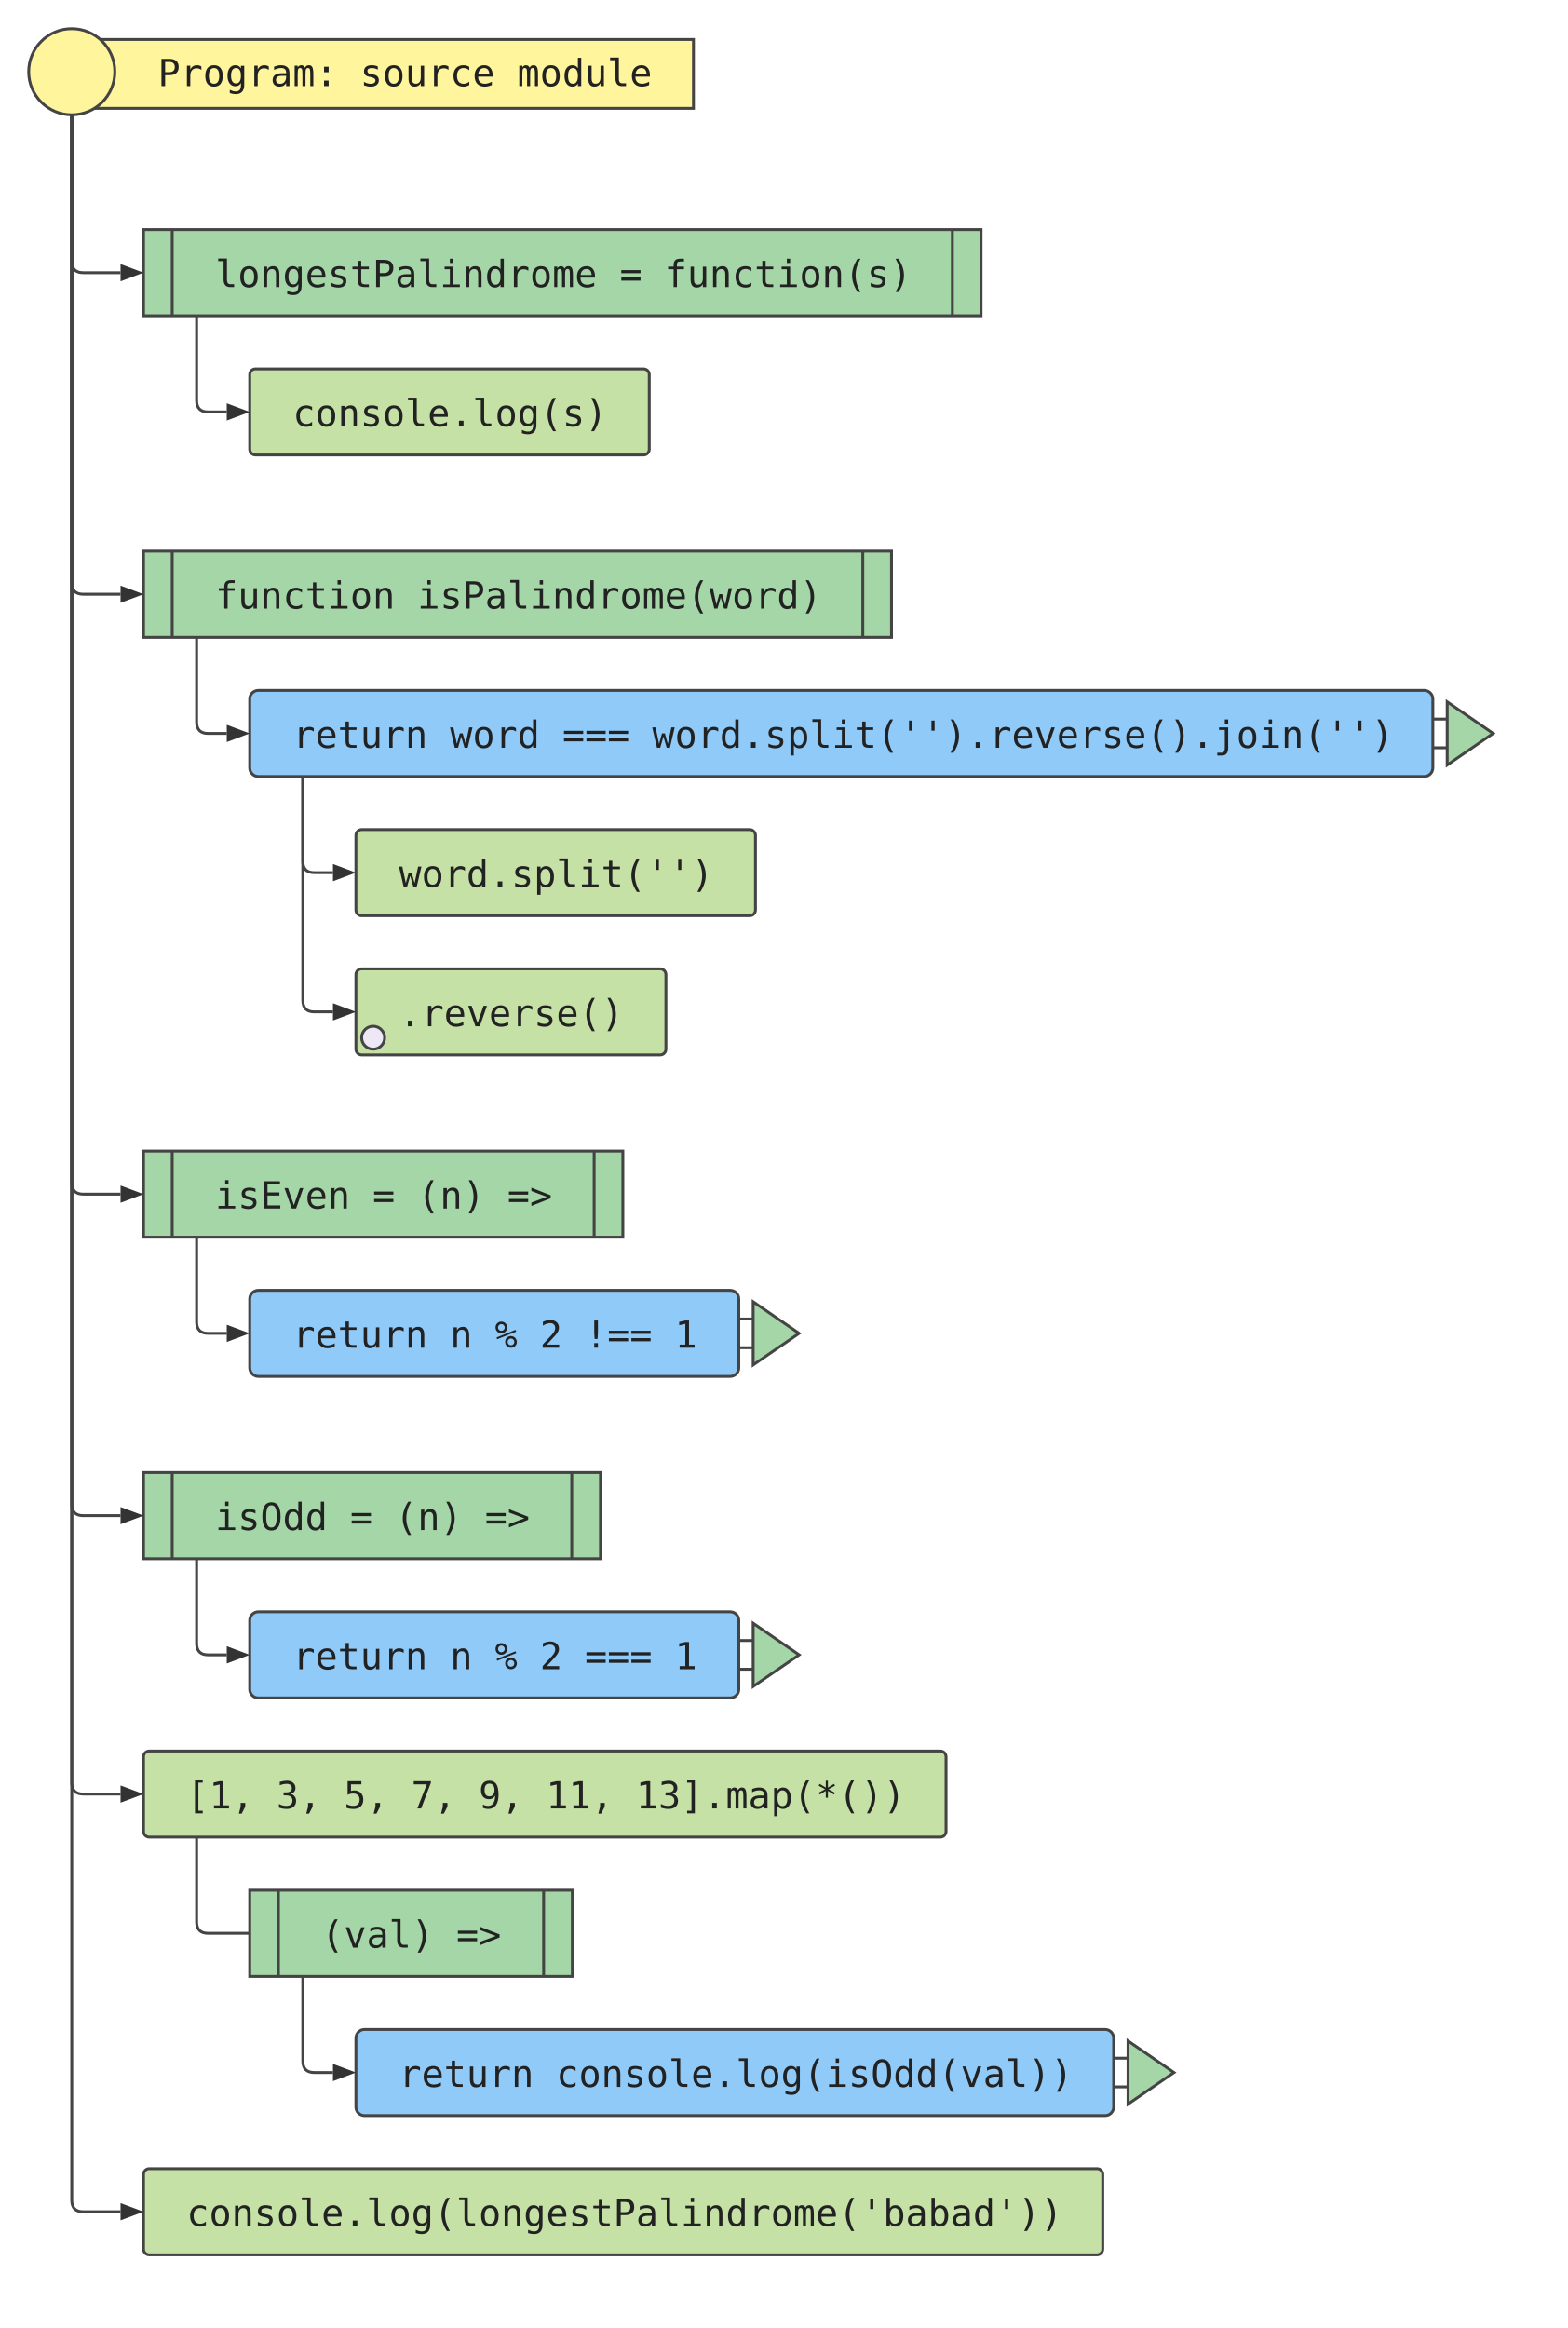
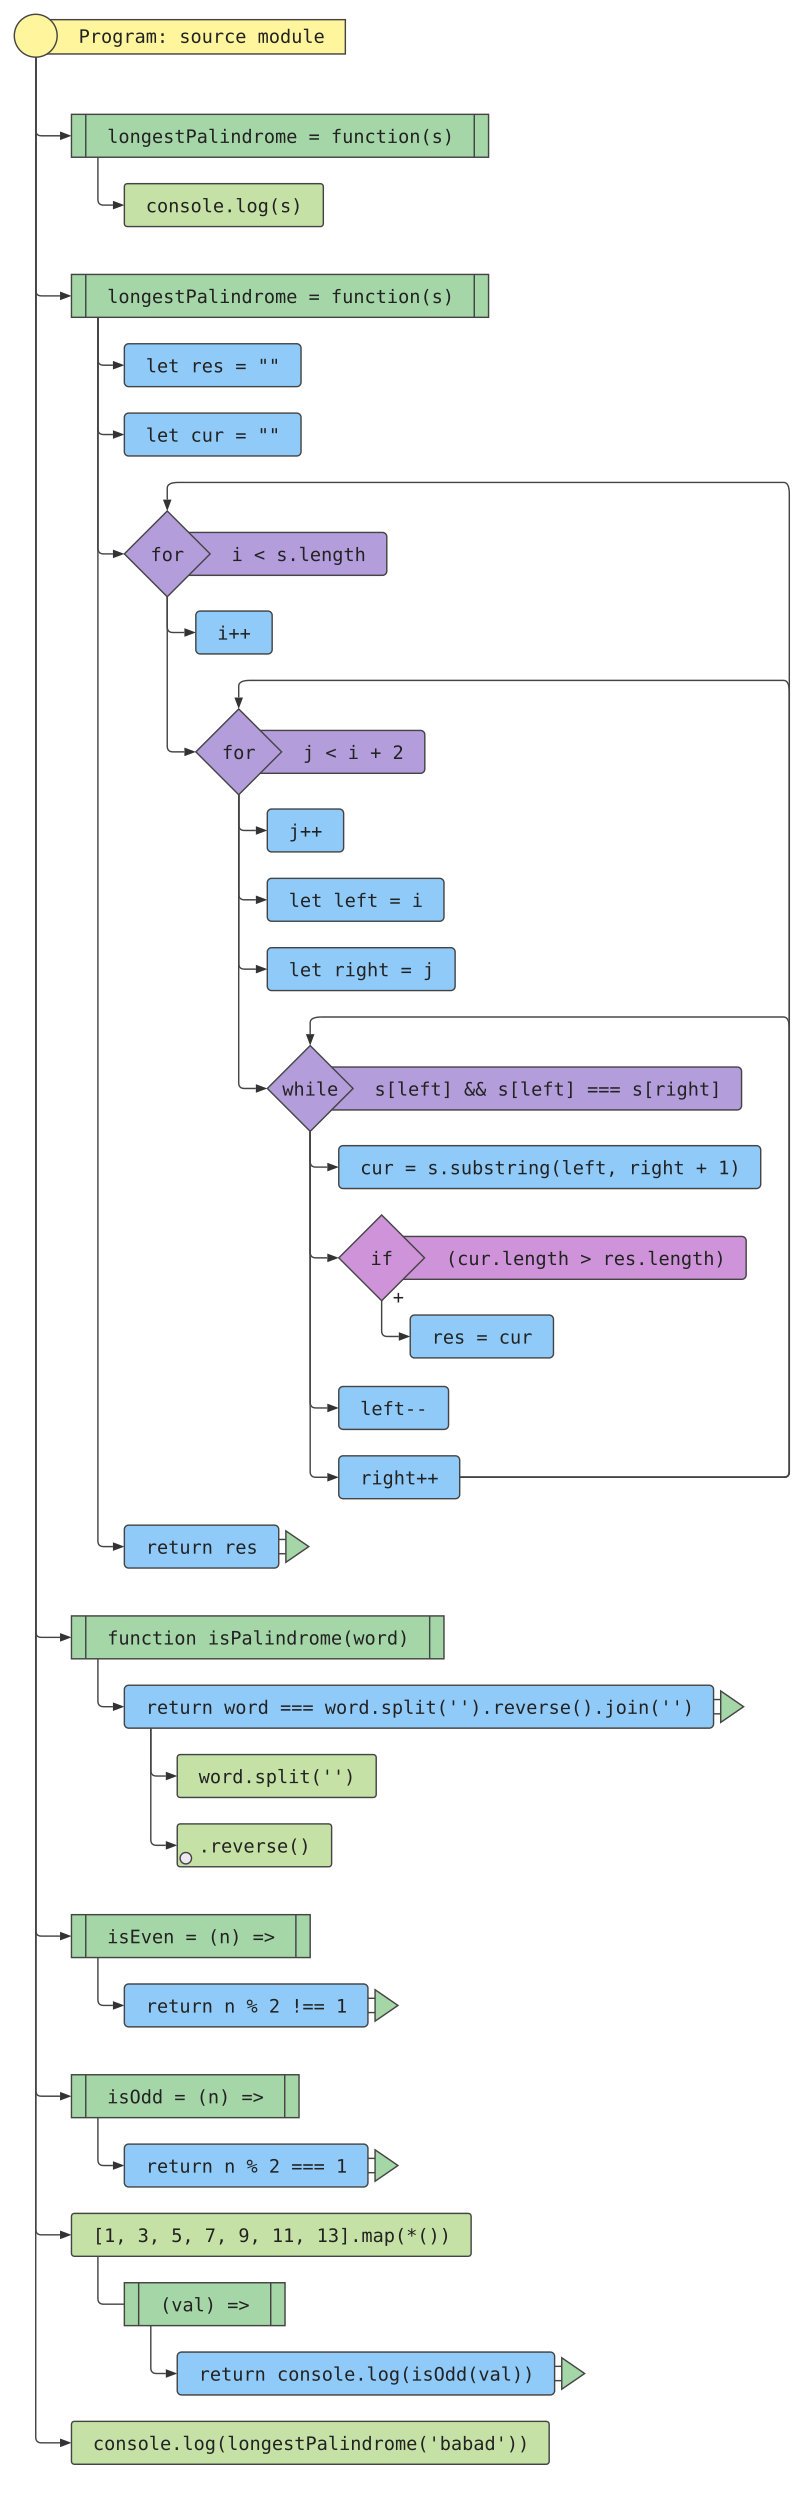
- <svg xmlns="http://www.w3.org/2000/svg" width="546" height="811">
+ <svg xmlns="http://www.w3.org/2000/svg" width="558" height="1749">
  <g>
    <rect x="50" y="80" width="291.8" height="30" style="fill:#a5d6a7; stroke:#444; stroke-width:1" />
    <line x1="60" y1="80" x2="60" y2="110" style="fill:#a5d6a7; stroke:#444; stroke-width:1" />
    <line x1="331.8" y1="80" x2="331.8" y2="110" style="fill:#a5d6a7; stroke:#444; stroke-width:1" />
    <text x="75" y="100" font-family="monospace" font-size="13" fill="#222">
      <tspan x="75" y="100">longestPalindrome = function(s)</tspan>
    </text>
  </g>
  <g>
    <rect x="87" y="128.5" width="139.2" height="30" rx="2" ry="2" style="fill:#C5E1A5; stroke:#444; stroke-width:1" />
    <text x="102" y="148.5" font-family="monospace" font-size="13" fill="#222">
      <tspan x="102" y="148.5">console.log(s)</tspan>
    </text>
  </g>
  <g>
-     <rect x="50" y="192" width="260.6" height="30" style="fill:#a5d6a7; stroke:#444; stroke-width:1" />
+     <rect x="50" y="192" width="291.8" height="30" style="fill:#a5d6a7; stroke:#444; stroke-width:1" />
    <line x1="60" y1="192" x2="60" y2="222" style="fill:#a5d6a7; stroke:#444; stroke-width:1" />
-     <line x1="300.6" y1="192" x2="300.6" y2="222" style="fill:#a5d6a7; stroke:#444; stroke-width:1" />
+     <line x1="331.8" y1="192" x2="331.8" y2="222" style="fill:#a5d6a7; stroke:#444; stroke-width:1" />
    <text x="75" y="212" font-family="monospace" font-size="13" fill="#222">
-       <tspan x="75" y="212">function isPalindrome(word)</tspan>
-     </text>
-   </g>
-   <g>
-     <rect x="87" y="240.5" width="412.2" height="30" rx="3" ry="3" style="fill:#90caf9; stroke:#444; stroke-width:1" />
-     <line x1="499.2" y1="250.5" x2="504.2" y2="250.5" style="fill:#a5d6a7; stroke:#444; stroke-width:1" />
-     <line x1="499.2" y1="260.5" x2="504.2" y2="260.5" style="fill:#a5d6a7; stroke:#444; stroke-width:1" />
-     <path d="M504.2, 244.5 L520.2, 255.5 L504.2, 266.5 Z" fill="#a5d6a7" stroke="#444" stroke-width="1" />
+       <tspan x="75" y="212">longestPalindrome = function(s)</tspan>
+     </text>
+   </g>
+   <g>
+     <rect x="87" y="240.5" width="123.6" height="30" rx="3" ry="3" style="fill:#90caf9; stroke:#444; stroke-width:1" />
    <text x="102" y="260.5" font-family="monospace" font-size="13" fill="#222">
-       <tspan x="102" y="260.5">return word === word.split('').reverse().join('')</tspan>
-     </text>
-   </g>
-   <g>
-     <rect x="124" y="289" width="139.2" height="30" rx="2" ry="2" style="fill:#C5E1A5; stroke:#444; stroke-width:1" />
-     <text x="139" y="309" font-family="monospace" font-size="13" fill="#222">
-       <tspan x="139" y="309">word.split('')</tspan>
-     </text>
-   </g>
-   <g>
-     <rect x="124" y="337.5" width="108" height="30" rx="2" ry="2" style="fill:#C5E1A5; stroke:#444; stroke-width:1" />
-     <text x="139" y="357.5" font-family="monospace" font-size="13" fill="#222">
-       <tspan x="139" y="357.5">.reverse()</tspan>
-     </text>
-     <circle cx="130" cy="361.5" r="4" style="fill:#ede7f6; stroke:#444; stroke-width:1" />
-   </g>
-   <g>
-     <rect x="50" y="401" width="167" height="30" style="fill:#a5d6a7; stroke:#444; stroke-width:1" />
-     <line x1="60" y1="401" x2="60" y2="431" style="fill:#a5d6a7; stroke:#444; stroke-width:1" />
-     <line x1="207" y1="401" x2="207" y2="431" style="fill:#a5d6a7; stroke:#444; stroke-width:1" />
-     <text x="75" y="421" font-family="monospace" font-size="13" fill="#222">
-       <tspan x="75" y="421">isEven = (n) =&gt;</tspan>
-     </text>
-   </g>
-   <g>
-     <rect x="87" y="449.5" width="170.4" height="30" rx="3" ry="3" style="fill:#90caf9; stroke:#444; stroke-width:1" />
-     <line x1="257.4" y1="459.5" x2="262.4" y2="459.5" style="fill:#a5d6a7; stroke:#444; stroke-width:1" />
-     <line x1="257.4" y1="469.5" x2="262.4" y2="469.5" style="fill:#a5d6a7; stroke:#444; stroke-width:1" />
-     <path d="M262.4, 453.5 L278.4, 464.5 L262.4, 475.5 Z" fill="#a5d6a7" stroke="#444" stroke-width="1" />
-     <text x="102" y="469.5" font-family="monospace" font-size="13" fill="#222">
-       <tspan x="102" y="469.5">return n % 2 !== 1</tspan>
-     </text>
-   </g>
-   <g>
-     <rect x="50" y="513" width="159.2" height="30" style="fill:#a5d6a7; stroke:#444; stroke-width:1" />
-     <line x1="60" y1="513" x2="60" y2="543" style="fill:#a5d6a7; stroke:#444; stroke-width:1" />
-     <line x1="199.2" y1="513" x2="199.2" y2="543" style="fill:#a5d6a7; stroke:#444; stroke-width:1" />
-     <text x="75" y="533" font-family="monospace" font-size="13" fill="#222">
-       <tspan x="75" y="533">isOdd = (n) =&gt;</tspan>
-     </text>
-   </g>
-   <g>
-     <rect x="87" y="561.5" width="170.4" height="30" rx="3" ry="3" style="fill:#90caf9; stroke:#444; stroke-width:1" />
-     <line x1="257.4" y1="571.5" x2="262.4" y2="571.5" style="fill:#a5d6a7; stroke:#444; stroke-width:1" />
-     <line x1="257.4" y1="581.5" x2="262.4" y2="581.5" style="fill:#a5d6a7; stroke:#444; stroke-width:1" />
-     <path d="M262.4, 565.5 L278.4, 576.5 L262.4, 587.5 Z" fill="#a5d6a7" stroke="#444" stroke-width="1" />
-     <text x="102" y="581.5" font-family="monospace" font-size="13" fill="#222">
-       <tspan x="102" y="581.5">return n % 2 === 1</tspan>
-     </text>
-   </g>
-   <g>
-     <rect x="50" y="610" width="279.6" height="30" rx="2" ry="2" style="fill:#C5E1A5; stroke:#444; stroke-width:1" />
-     <text x="65" y="630" font-family="monospace" font-size="13" fill="#222">
-       <tspan x="65" y="630">[1, 3, 5, 7, 9, 11, 13].map(*())</tspan>
-     </text>
-   </g>
-   <g>
-     <rect x="87" y="658.5" width="112.4" height="30" style="fill:#a5d6a7; stroke:#444; stroke-width:1" />
-     <line x1="97" y1="658.5" x2="97" y2="688.5" style="fill:#a5d6a7; stroke:#444; stroke-width:1" />
-     <line x1="189.4" y1="658.5" x2="189.4" y2="688.5" style="fill:#a5d6a7; stroke:#444; stroke-width:1" />
-     <text x="112" y="678.5" font-family="monospace" font-size="13" fill="#222">
-       <tspan x="112" y="678.5">(val) =&gt;</tspan>
-     </text>
-   </g>
-   <g>
-     <rect x="124" y="707" width="264" height="30" rx="3" ry="3" style="fill:#90caf9; stroke:#444; stroke-width:1" />
-     <line x1="388" y1="717" x2="393" y2="717" style="fill:#a5d6a7; stroke:#444; stroke-width:1" />
-     <line x1="388" y1="727" x2="393" y2="727" style="fill:#a5d6a7; stroke:#444; stroke-width:1" />
-     <path d="M393, 711 L409, 722 L393, 733 Z" fill="#a5d6a7" stroke="#444" stroke-width="1" />
-     <text x="139" y="727" font-family="monospace" font-size="13" fill="#222">
-       <tspan x="139" y="727">return console.log(isOdd(val))</tspan>
-     </text>
-   </g>
-   <g>
-     <rect x="50" y="755.5" width="334.2" height="30" rx="2" ry="2" style="fill:#C5E1A5; stroke:#444; stroke-width:1" />
-     <text x="65" y="775.5" font-family="monospace" font-size="13" fill="#222">
-       <tspan x="65" y="775.5">console.log(longestPalindrome('babad'))</tspan>
+       <tspan x="102" y="260.5">let res = ""</tspan>
+     </text>
+   </g>
+   <g>
+     <rect x="87" y="289" width="123.6" height="30" rx="3" ry="3" style="fill:#90caf9; stroke:#444; stroke-width:1" />
+     <text x="102" y="309" font-family="monospace" font-size="13" fill="#222">
+       <tspan x="102" y="309">let cur = ""</tspan>
+     </text>
+   </g>
+   <g>
+     <rect x="117" y="372.5" width="153.6" height="30" rx="3" ry="3" style="fill:#b39ddb; stroke:#444; stroke-width:1" />
+     <polygon points="87,387.5 117,357.5 147,387.5 117,417.5" style="fill:#b39ddb; stroke:#444; stroke-width:1" />
+     <text x="162" y="392.5" font-family="monospace" font-size="13" fill="#222">
+       <tspan x="162" y="392.5">i &lt; s.length</tspan>
+     </text>
+     <text x="105.3" y="392.5" font-family="monospace" font-size="13" fill="#222">for</text>
+   </g>
+   <g>
+     <rect x="137" y="427.5" width="53.4" height="30" rx="3" ry="3" style="fill:#90caf9; stroke:#444; stroke-width:1" />
+     <text x="152" y="447.5" font-family="monospace" font-size="13" fill="#222">
+       <tspan x="152" y="447.5">i++</tspan>
+     </text>
+   </g>
+   <g>
+     <rect x="167" y="511" width="130.2" height="30" rx="3" ry="3" style="fill:#b39ddb; stroke:#444; stroke-width:1" />
+     <polygon points="137,526 167,496 197,526 167,556" style="fill:#b39ddb; stroke:#444; stroke-width:1" />
+     <text x="212" y="531" font-family="monospace" font-size="13" fill="#222">
+       <tspan x="212" y="531">j &lt; i + 2</tspan>
+     </text>
+     <text x="155.3" y="531" font-family="monospace" font-size="13" fill="#222">for</text>
+   </g>
+   <g>
+     <rect x="187" y="566" width="53.4" height="30" rx="3" ry="3" style="fill:#90caf9; stroke:#444; stroke-width:1" />
+     <text x="202" y="586" font-family="monospace" font-size="13" fill="#222">
+       <tspan x="202" y="586">j++</tspan>
+     </text>
+   </g>
+   <g>
+     <rect x="187" y="614.5" width="123.6" height="30" rx="3" ry="3" style="fill:#90caf9; stroke:#444; stroke-width:1" />
+     <text x="202" y="634.5" font-family="monospace" font-size="13" fill="#222">
+       <tspan x="202" y="634.5">let left = i</tspan>
+     </text>
+   </g>
+   <g>
+     <rect x="187" y="663" width="131.4" height="30" rx="3" ry="3" style="fill:#90caf9; stroke:#444; stroke-width:1" />
+     <text x="202" y="683" font-family="monospace" font-size="13" fill="#222">
+       <tspan x="202" y="683">let right = j</tspan>
+     </text>
+   </g>
+   <g>
+     <rect x="217" y="746.5" width="301.8" height="30" rx="3" ry="3" style="fill:#b39ddb; stroke:#444; stroke-width:1" />
+     <polygon points="187,761.5 217,731.5 247,761.5 217,791.5" style="fill:#b39ddb; stroke:#444; stroke-width:1" />
+     <text x="262" y="766.5" font-family="monospace" font-size="13" fill="#222">
+       <tspan x="262" y="766.5">s[left] &amp;&amp; s[left] === s[right]</tspan>
+     </text>
+     <text x="197.5" y="766.5" font-family="monospace" font-size="13" fill="#222">while</text>
+   </g>
+   <g>
+     <rect x="237" y="801.5" width="295.2" height="30" rx="3" ry="3" style="fill:#90caf9; stroke:#444; stroke-width:1" />
+     <text x="252" y="821.5" font-family="monospace" font-size="13" fill="#222">
+       <tspan x="252" y="821.5">cur = s.substring(left, right + 1)</tspan>
+     </text>
+   </g>
+   <g>
+     <rect x="267" y="865" width="255" height="30" rx="3" ry="3" style="fill:#ce93d8; stroke:#444; stroke-width:1" />
+     <polygon points="237,880 267,850 297,880 267,910" style="fill:#ce93d8; stroke:#444; stroke-width:1" />
+     <text x="312" y="885" font-family="monospace" font-size="13" fill="#222">
+       <tspan x="312" y="885">(cur.length &gt; res.length)</tspan>
+     </text>
+     <text x="259.2" y="885" font-family="monospace" font-size="13" fill="#222">if</text>
+     <text x="274.8" y="911.95" font-family="monospace" font-size="13" fill="#222">+</text>
+   </g>
+   <g>
+     <rect x="287" y="920" width="100.2" height="30" rx="3" ry="3" style="fill:#90caf9; stroke:#444; stroke-width:1" />
+     <text x="302" y="940" font-family="monospace" font-size="13" fill="#222">
+       <tspan x="302" y="940">res = cur</tspan>
+     </text>
+   </g>
+   <g>
+     <rect x="237" y="970" width="76.8" height="30" rx="3" ry="3" style="fill:#90caf9; stroke:#444; stroke-width:1" />
+     <text x="252" y="990" font-family="monospace" font-size="13" fill="#222">
+       <tspan x="252" y="990">left--</tspan>
+     </text>
+   </g>
+   <g>
+     <rect x="237" y="1018.5" width="84.6" height="30" rx="3" ry="3" style="fill:#90caf9; stroke:#444; stroke-width:1" />
+     <text x="252" y="1038.5" font-family="monospace" font-size="13" fill="#222">
+       <tspan x="252" y="1038.5">right++</tspan>
+     </text>
+   </g>
+   <g>
+     <rect x="87" y="1067" width="108" height="30" rx="3" ry="3" style="fill:#90caf9; stroke:#444; stroke-width:1" />
+     <line x1="195" y1="1077" x2="200" y2="1077" style="fill:#a5d6a7; stroke:#444; stroke-width:1" />
+     <line x1="195" y1="1087" x2="200" y2="1087" style="fill:#a5d6a7; stroke:#444; stroke-width:1" />
+     <path d="M200, 1071 L216, 1082 L200, 1093 Z" fill="#a5d6a7" stroke="#444" stroke-width="1" />
+     <text x="102" y="1087" font-family="monospace" font-size="13" fill="#222">
+       <tspan x="102" y="1087">return res</tspan>
+     </text>
+   </g>
+   <g>
+     <rect x="50" y="1130.5" width="260.6" height="30" style="fill:#a5d6a7; stroke:#444; stroke-width:1" />
+     <line x1="60" y1="1130.5" x2="60" y2="1160.5" style="fill:#a5d6a7; stroke:#444; stroke-width:1" />
+     <line x1="300.6" y1="1130.5" x2="300.6" y2="1160.5" style="fill:#a5d6a7; stroke:#444; stroke-width:1" />
+     <text x="75" y="1150.5" font-family="monospace" font-size="13" fill="#222">
+       <tspan x="75" y="1150.5">function isPalindrome(word)</tspan>
+     </text>
+   </g>
+   <g>
+     <rect x="87" y="1179" width="412.2" height="30" rx="3" ry="3" style="fill:#90caf9; stroke:#444; stroke-width:1" />
+     <line x1="499.2" y1="1189" x2="504.2" y2="1189" style="fill:#a5d6a7; stroke:#444; stroke-width:1" />
+     <line x1="499.2" y1="1199" x2="504.2" y2="1199" style="fill:#a5d6a7; stroke:#444; stroke-width:1" />
+     <path d="M504.2, 1183 L520.2, 1194 L504.2, 1205 Z" fill="#a5d6a7" stroke="#444" stroke-width="1" />
+     <text x="102" y="1199" font-family="monospace" font-size="13" fill="#222">
+       <tspan x="102" y="1199">return word === word.split('').reverse().join('')</tspan>
+     </text>
+   </g>
+   <g>
+     <rect x="124" y="1227.5" width="139.2" height="30" rx="2" ry="2" style="fill:#C5E1A5; stroke:#444; stroke-width:1" />
+     <text x="139" y="1247.5" font-family="monospace" font-size="13" fill="#222">
+       <tspan x="139" y="1247.5">word.split('')</tspan>
+     </text>
+   </g>
+   <g>
+     <rect x="124" y="1276" width="108" height="30" rx="2" ry="2" style="fill:#C5E1A5; stroke:#444; stroke-width:1" />
+     <text x="139" y="1296" font-family="monospace" font-size="13" fill="#222">
+       <tspan x="139" y="1296">.reverse()</tspan>
+     </text>
+     <circle cx="130" cy="1300" r="4" style="fill:#ede7f6; stroke:#444; stroke-width:1" />
+   </g>
+   <g>
+     <rect x="50" y="1339.5" width="167" height="30" style="fill:#a5d6a7; stroke:#444; stroke-width:1" />
+     <line x1="60" y1="1339.5" x2="60" y2="1369.5" style="fill:#a5d6a7; stroke:#444; stroke-width:1" />
+     <line x1="207" y1="1339.5" x2="207" y2="1369.5" style="fill:#a5d6a7; stroke:#444; stroke-width:1" />
+     <text x="75" y="1359.5" font-family="monospace" font-size="13" fill="#222">
+       <tspan x="75" y="1359.5">isEven = (n) =&gt;</tspan>
+     </text>
+   </g>
+   <g>
+     <rect x="87" y="1388" width="170.4" height="30" rx="3" ry="3" style="fill:#90caf9; stroke:#444; stroke-width:1" />
+     <line x1="257.4" y1="1398" x2="262.4" y2="1398" style="fill:#a5d6a7; stroke:#444; stroke-width:1" />
+     <line x1="257.4" y1="1408" x2="262.4" y2="1408" style="fill:#a5d6a7; stroke:#444; stroke-width:1" />
+     <path d="M262.4, 1392 L278.4, 1403 L262.4, 1414 Z" fill="#a5d6a7" stroke="#444" stroke-width="1" />
+     <text x="102" y="1408" font-family="monospace" font-size="13" fill="#222">
+       <tspan x="102" y="1408">return n % 2 !== 1</tspan>
+     </text>
+   </g>
+   <g>
+     <rect x="50" y="1451.5" width="159.2" height="30" style="fill:#a5d6a7; stroke:#444; stroke-width:1" />
+     <line x1="60" y1="1451.5" x2="60" y2="1481.5" style="fill:#a5d6a7; stroke:#444; stroke-width:1" />
+     <line x1="199.2" y1="1451.5" x2="199.2" y2="1481.5" style="fill:#a5d6a7; stroke:#444; stroke-width:1" />
+     <text x="75" y="1471.5" font-family="monospace" font-size="13" fill="#222">
+       <tspan x="75" y="1471.5">isOdd = (n) =&gt;</tspan>
+     </text>
+   </g>
+   <g>
+     <rect x="87" y="1500" width="170.4" height="30" rx="3" ry="3" style="fill:#90caf9; stroke:#444; stroke-width:1" />
+     <line x1="257.4" y1="1510" x2="262.4" y2="1510" style="fill:#a5d6a7; stroke:#444; stroke-width:1" />
+     <line x1="257.4" y1="1520" x2="262.4" y2="1520" style="fill:#a5d6a7; stroke:#444; stroke-width:1" />
+     <path d="M262.4, 1504 L278.4, 1515 L262.4, 1526 Z" fill="#a5d6a7" stroke="#444" stroke-width="1" />
+     <text x="102" y="1520" font-family="monospace" font-size="13" fill="#222">
+       <tspan x="102" y="1520">return n % 2 === 1</tspan>
+     </text>
+   </g>
+   <g>
+     <rect x="50" y="1548.5" width="279.6" height="30" rx="2" ry="2" style="fill:#C5E1A5; stroke:#444; stroke-width:1" />
+     <text x="65" y="1568.5" font-family="monospace" font-size="13" fill="#222">
+       <tspan x="65" y="1568.5">[1, 3, 5, 7, 9, 11, 13].map(*())</tspan>
+     </text>
+   </g>
+   <g>
+     <rect x="87" y="1597" width="112.4" height="30" style="fill:#a5d6a7; stroke:#444; stroke-width:1" />
+     <line x1="97" y1="1597" x2="97" y2="1627" style="fill:#a5d6a7; stroke:#444; stroke-width:1" />
+     <line x1="189.4" y1="1597" x2="189.4" y2="1627" style="fill:#a5d6a7; stroke:#444; stroke-width:1" />
+     <text x="112" y="1617" font-family="monospace" font-size="13" fill="#222">
+       <tspan x="112" y="1617">(val) =&gt;</tspan>
+     </text>
+   </g>
+   <g>
+     <rect x="124" y="1645.5" width="264" height="30" rx="3" ry="3" style="fill:#90caf9; stroke:#444; stroke-width:1" />
+     <line x1="388" y1="1655.5" x2="393" y2="1655.5" style="fill:#a5d6a7; stroke:#444; stroke-width:1" />
+     <line x1="388" y1="1665.5" x2="393" y2="1665.5" style="fill:#a5d6a7; stroke:#444; stroke-width:1" />
+     <path d="M393, 1649.5 L409, 1660.5 L393, 1671.5 Z" fill="#a5d6a7" stroke="#444" stroke-width="1" />
+     <text x="139" y="1665.5" font-family="monospace" font-size="13" fill="#222">
+       <tspan x="139" y="1665.5">return console.log(isOdd(val))</tspan>
+     </text>
+   </g>
+   <g>
+     <rect x="50" y="1694" width="334.2" height="30" rx="2" ry="2" style="fill:#C5E1A5; stroke:#444; stroke-width:1" />
+     <text x="65" y="1714" font-family="monospace" font-size="13" fill="#222">
+       <tspan x="65" y="1714">console.log(longestPalindrome('babad'))</tspan>
    </text>
  </g>
  <g>
    <rect x="25" y="13.75" width="216.6" height="24" style="fill:#fff59d; stroke:#444; stroke-width:1" />
    <circle cx="25" cy="25" r="15" style="fill:#fff59d; stroke:#444; stroke-width:1" />
    <text x="55" y="30" font-family="monospace" font-size="13" fill="#222">
      <tspan x="55" y="30">Program: source module</tspan>
    </text>
  </g>
  <g>
    <path d="M25, 40 L25 91 Q25 95                 29 95                 L42 95 " style="fill:none; stroke:#444; stroke-width:1" />
    <path d="M42, 92 L50, 95 L42, 98 Z" fill="#333" />
  </g>
  <g>
    <path d="M68.5, 110 L68.5 139.5 Q68.5 143.5                 72.5 143.5                 L79 143.5 " style="fill:none; stroke:#444; stroke-width:1" />
    <path d="M79, 140.5 L87, 143.5 L79, 146.5 Z" fill="#333" />
  </g>
  <g>
    <path d="M25, 40 L25 203 Q25 207                 29 207                 L42 207 " style="fill:none; stroke:#444; stroke-width:1" />
    <path d="M42, 204 L50, 207 L42, 210 Z" fill="#333" />
  </g>
  <g>
    <path d="M68.5, 222 L68.5 251.5 Q68.5 255.5                 72.5 255.5                 L79 255.5 " style="fill:none; stroke:#444; stroke-width:1" />
    <path d="M79, 252.5 L87, 255.5 L79, 258.5 Z" fill="#333" />
  </g>
  <g>
-     <path d="M105.5, 270.5 L105.5 300 Q105.5 304                 109.5 304                 L116 304 " style="fill:none; stroke:#444; stroke-width:1" />
-     <path d="M116, 301 L124, 304 L116, 307 Z" fill="#333" />
-   </g>
-   <g>
-     <path d="M105.5, 270.5 L105.5 348.5 Q105.5 352.5                 109.5 352.5                 L116 352.5 " style="fill:none; stroke:#444; stroke-width:1" />
-     <path d="M116, 349.5 L124, 352.5 L116, 355.5 Z" fill="#333" />
-   </g>
-   <g>
-     <path d="M25, 40 L25 412 Q25 416                 29 416                 L42 416 " style="fill:none; stroke:#444; stroke-width:1" />
-     <path d="M42, 413 L50, 416 L42, 419 Z" fill="#333" />
-   </g>
-   <g>
-     <path d="M68.5, 431 L68.5 460.5 Q68.5 464.5                 72.5 464.5                 L79 464.5 " style="fill:none; stroke:#444; stroke-width:1" />
-     <path d="M79, 461.5 L87, 464.5 L79, 467.5 Z" fill="#333" />
-   </g>
-   <g>
-     <path d="M25, 40 L25 524 Q25 528                 29 528                 L42 528 " style="fill:none; stroke:#444; stroke-width:1" />
-     <path d="M42, 525 L50, 528 L42, 531 Z" fill="#333" />
-   </g>
-   <g>
-     <path d="M68.5, 543 L68.5 572.5 Q68.5 576.5                 72.5 576.5                 L79 576.5 " style="fill:none; stroke:#444; stroke-width:1" />
-     <path d="M79, 573.5 L87, 576.5 L79, 579.5 Z" fill="#333" />
-   </g>
-   <g>
-     <path d="M25, 40 L25 621 Q25 625                 29 625                 L42 625 " style="fill:none; stroke:#444; stroke-width:1" />
-     <path d="M42, 622 L50, 625 L42, 628 Z" fill="#333" />
-   </g>
-   <g>
-     <path d="M68.5, 640 L68.5 669.5 Q68.5 673.5                 72.5 673.5                 L87 673.5 " style="fill:none; stroke:#444; stroke-width:1" />
+     <path d="M68.5, 222 L68.5 300 Q68.5 304                 72.5 304                 L79 304 " style="fill:none; stroke:#444; stroke-width:1" />
+     <path d="M79, 301 L87, 304 L79, 307 Z" fill="#333" />
+   </g>
+   <g>
+     <path d="M68.5, 222 L68.5 383.5 Q68.5 387.5                 72.5 387.5                 L79 387.5 " style="fill:none; stroke:#444; stroke-width:1" />
+     <path d="M79, 384.5 L87, 387.5 L79, 390.5 Z" fill="#333" />
+   </g>
+   <g>
+     <path d="M117, 417.5 L117 438.5 Q117 442.5                 121 442.5                 L129 442.5 " style="fill:none; stroke:#444; stroke-width:1" />
+     <path d="M129, 439.5 L137, 442.5 L129, 445.5 Z" fill="#333" />
+   </g>
+   <g>
+     <path d="M117, 417.5 L117 522 Q117 526                 121 526                 L129 526 " style="fill:none; stroke:#444; stroke-width:1" />
+     <path d="M129, 523 L137, 526 L129, 529 Z" fill="#333" />
+   </g>
+   <g>
+     <path d="M167, 556 L167 577 Q167 581                 171 581                 L179 581 " style="fill:none; stroke:#444; stroke-width:1" />
+     <path d="M179, 578 L187, 581 L179, 584 Z" fill="#333" />
+   </g>
+   <g>
+     <path d="M167, 556 L167 625.5 Q167 629.5                 171 629.5                 L179 629.5 " style="fill:none; stroke:#444; stroke-width:1" />
+     <path d="M179, 626.5 L187, 629.5 L179, 632.5 Z" fill="#333" />
+   </g>
+   <g>
+     <path d="M167, 556 L167 674 Q167 678                 171 678                 L179 678 " style="fill:none; stroke:#444; stroke-width:1" />
+     <path d="M179, 675 L187, 678 L179, 681 Z" fill="#333" />
+   </g>
+   <g>
+     <path d="M167, 556 L167 757.5 Q167 761.5                 171 761.5                 L179 761.5 " style="fill:none; stroke:#444; stroke-width:1" />
+     <path d="M179, 758.5 L187, 761.5 L179, 764.5 Z" fill="#333" />
+   </g>
+   <g>
+     <path d="M217, 791.5 L217 812.5 Q217 816.5                 221 816.5                 L229 816.5 " style="fill:none; stroke:#444; stroke-width:1" />
+     <path d="M229, 813.5 L237, 816.5 L229, 819.5 Z" fill="#333" />
+   </g>
+   <g>
+     <path d="M217, 791.5 L217 876 Q217 880                 221 880                 L229 880 " style="fill:none; stroke:#444; stroke-width:1" />
+     <path d="M229, 877 L237, 880 L229, 883 Z" fill="#333" />
+   </g>
+   <g>
+     <path d="M267, 910 L267 931 Q267 935                 271 935                 L279 935 " style="fill:none; stroke:#444; stroke-width:1" />
+     <path d="M279, 932 L287, 935 L279, 938 Z" fill="#333" />
+   </g>
+   <g>
+     <path d="M217, 791.5 L217 981 Q217 985                 221 985                 L229 985 " style="fill:none; stroke:#444; stroke-width:1" />
+     <path d="M229, 982 L237, 985 L229, 988 Z" fill="#333" />
+   </g>
+   <g>
+     <path d="M217, 791.5 L217 1029.5 Q217 1033.5                 221 1033.5                 L229 1033.5 " style="fill:none; stroke:#444; stroke-width:1" />
+     <path d="M229, 1030.5 L237, 1033.5 L229, 1036.5 Z" fill="#333" />
+   </g>
+   <g>
+     <path d="M321.6, 1033.5 L548.2 1033.5  Q552.2 1033.5                 552.2 1029.5                 L552.2 719.5 Q552.2 711.5                 548.2 711.5                 L225 711.5  Q217 711.5                 217 715.5                 L217 723.5" style="fill:none; stroke:#444; stroke-width:1" />
+     <path d="M214, 723.5 L217, 731.5 L220, 723.5 Z" fill="#333" />
+   </g>
+   <g>
+     <path d="M321.6, 1033.5 L548.2 1033.5  Q552.2 1033.5                 552.2 1029.5                 L552.2 484 Q552.2 476                 548.2 476                 L175 476  Q167 476                 167 480                 L167 488" style="fill:none; stroke:#444; stroke-width:1" />
+     <path d="M164, 488 L167, 496 L170, 488 Z" fill="#333" />
+   </g>
+   <g>
+     <path d="M321.6, 1033.5 L548.2 1033.5  Q552.2 1033.5                 552.2 1029.5                 L552.2 345.5 Q552.2 337.5                 548.2 337.5                 L125 337.5  Q117 337.5                 117 341.5                 L117 349.5" style="fill:none; stroke:#444; stroke-width:1" />
+     <path d="M114, 349.5 L117, 357.5 L120, 349.5 Z" fill="#333" />
+   </g>
+   <g>
+     <path d="M68.5, 222 L68.5 1078 Q68.5 1082                 72.5 1082                 L79 1082 " style="fill:none; stroke:#444; stroke-width:1" />
+     <path d="M79, 1079 L87, 1082 L79, 1085 Z" fill="#333" />
+   </g>
+   <g>
+     <path d="M25, 40 L25 1141.5 Q25 1145.5                 29 1145.5                 L42 1145.5 " style="fill:none; stroke:#444; stroke-width:1" />
+     <path d="M42, 1142.5 L50, 1145.5 L42, 1148.5 Z" fill="#333" />
+   </g>
+   <g>
+     <path d="M68.5, 1160.5 L68.5 1190 Q68.5 1194                 72.5 1194                 L79 1194 " style="fill:none; stroke:#444; stroke-width:1" />
+     <path d="M79, 1191 L87, 1194 L79, 1197 Z" fill="#333" />
+   </g>
+   <g>
+     <path d="M105.5, 1209 L105.5 1238.5 Q105.5 1242.5                 109.5 1242.5                 L116 1242.5 " style="fill:none; stroke:#444; stroke-width:1" />
+     <path d="M116, 1239.5 L124, 1242.5 L116, 1245.5 Z" fill="#333" />
+   </g>
+   <g>
+     <path d="M105.5, 1209 L105.5 1287 Q105.5 1291                 109.5 1291                 L116 1291 " style="fill:none; stroke:#444; stroke-width:1" />
+     <path d="M116, 1288 L124, 1291 L116, 1294 Z" fill="#333" />
+   </g>
+   <g>
+     <path d="M25, 40 L25 1350.5 Q25 1354.5                 29 1354.5                 L42 1354.5 " style="fill:none; stroke:#444; stroke-width:1" />
+     <path d="M42, 1351.5 L50, 1354.5 L42, 1357.5 Z" fill="#333" />
+   </g>
+   <g>
+     <path d="M68.5, 1369.5 L68.5 1399 Q68.5 1403                 72.5 1403                 L79 1403 " style="fill:none; stroke:#444; stroke-width:1" />
+     <path d="M79, 1400 L87, 1403 L79, 1406 Z" fill="#333" />
+   </g>
+   <g>
+     <path d="M25, 40 L25 1462.5 Q25 1466.5                 29 1466.5                 L42 1466.5 " style="fill:none; stroke:#444; stroke-width:1" />
+     <path d="M42, 1463.5 L50, 1466.5 L42, 1469.5 Z" fill="#333" />
+   </g>
+   <g>
+     <path d="M68.5, 1481.5 L68.5 1511 Q68.5 1515                 72.5 1515                 L79 1515 " style="fill:none; stroke:#444; stroke-width:1" />
+     <path d="M79, 1512 L87, 1515 L79, 1518 Z" fill="#333" />
+   </g>
+   <g>
+     <path d="M25, 40 L25 1559.5 Q25 1563.5                 29 1563.5                 L42 1563.5 " style="fill:none; stroke:#444; stroke-width:1" />
+     <path d="M42, 1560.5 L50, 1563.5 L42, 1566.5 Z" fill="#333" />
+   </g>
+   <g>
+     <path d="M68.5, 1578.5 L68.5 1608 Q68.5 1612                 72.5 1612                 L87 1612 " style="fill:none; stroke:#444; stroke-width:1" />
               false
            </g>
  <g>
-     <path d="M105.5, 688.5 L105.5 718 Q105.5 722                 109.5 722                 L116 722 " style="fill:none; stroke:#444; stroke-width:1" />
-     <path d="M116, 719 L124, 722 L116, 725 Z" fill="#333" />
-   </g>
-   <g>
-     <path d="M25, 40 L25 766.5 Q25 770.5                 29 770.5                 L42 770.5 " style="fill:none; stroke:#444; stroke-width:1" />
-     <path d="M42, 767.5 L50, 770.5 L42, 773.5 Z" fill="#333" />
+     <path d="M105.5, 1627 L105.5 1656.5 Q105.5 1660.5                 109.5 1660.5                 L116 1660.5 " style="fill:none; stroke:#444; stroke-width:1" />
+     <path d="M116, 1657.5 L124, 1660.5 L116, 1663.5 Z" fill="#333" />
+   </g>
+   <g>
+     <path d="M25, 40 L25 1705 Q25 1709                 29 1709                 L42 1709 " style="fill:none; stroke:#444; stroke-width:1" />
+     <path d="M42, 1706 L50, 1709 L42, 1712 Z" fill="#333" />
  </g>
</svg>
